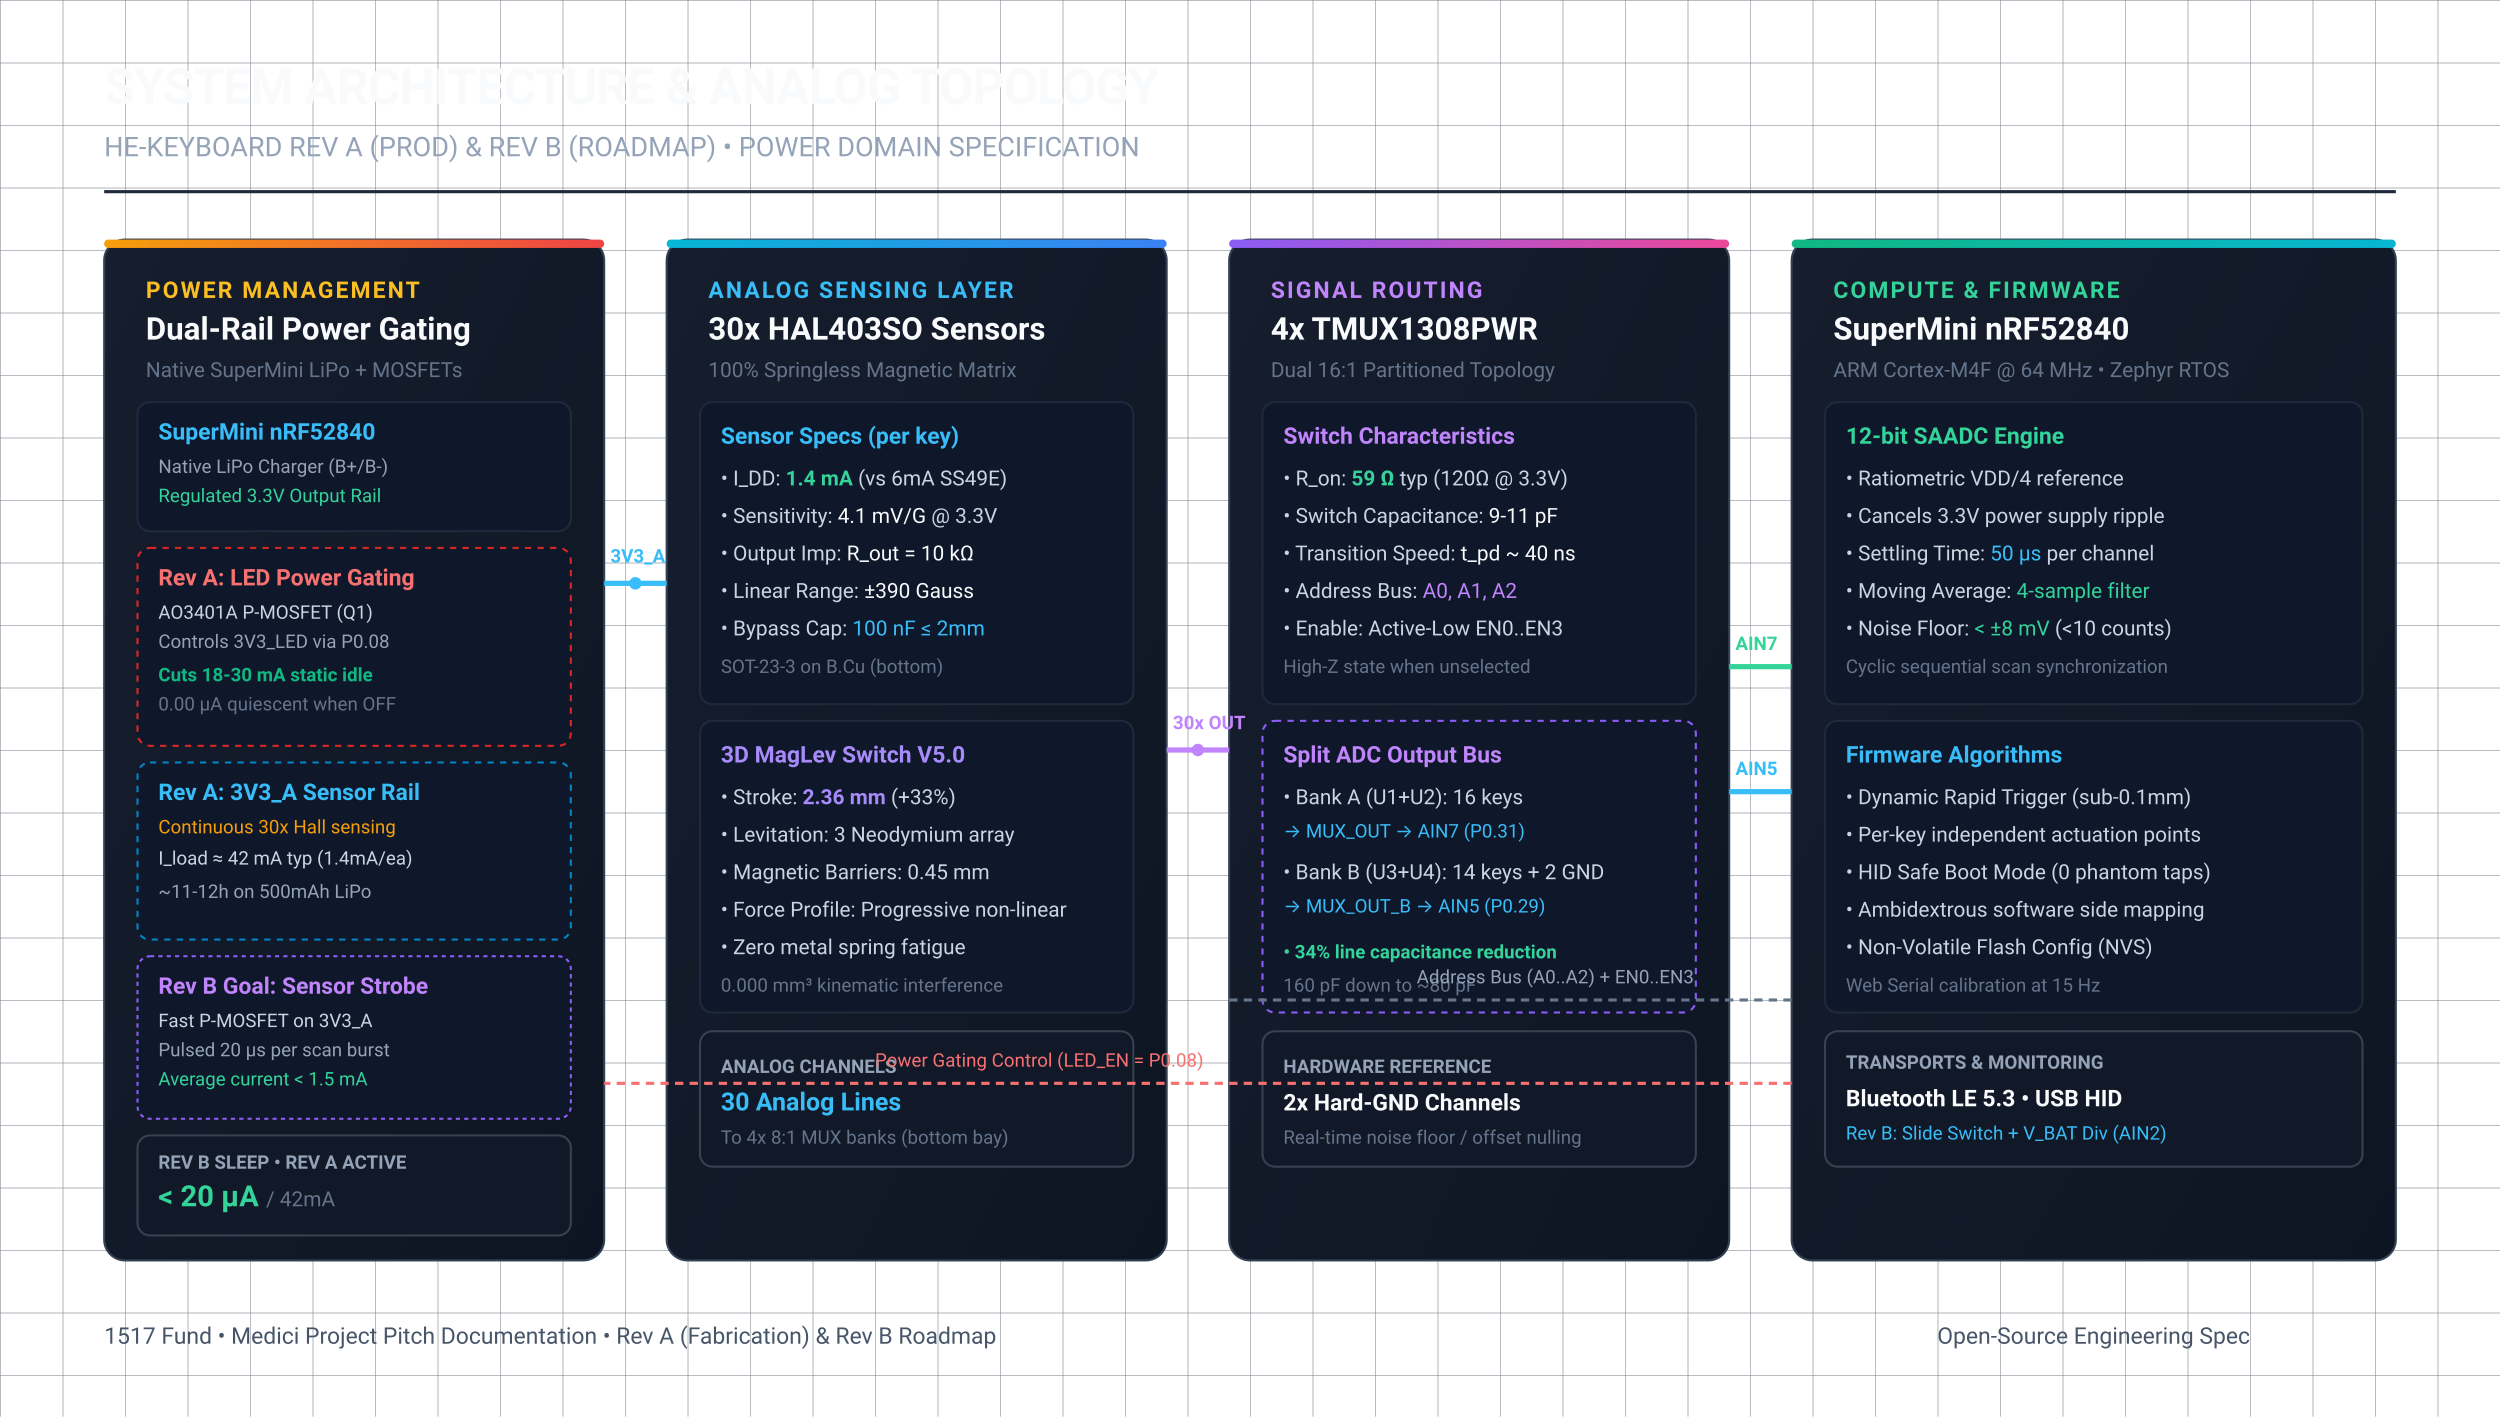
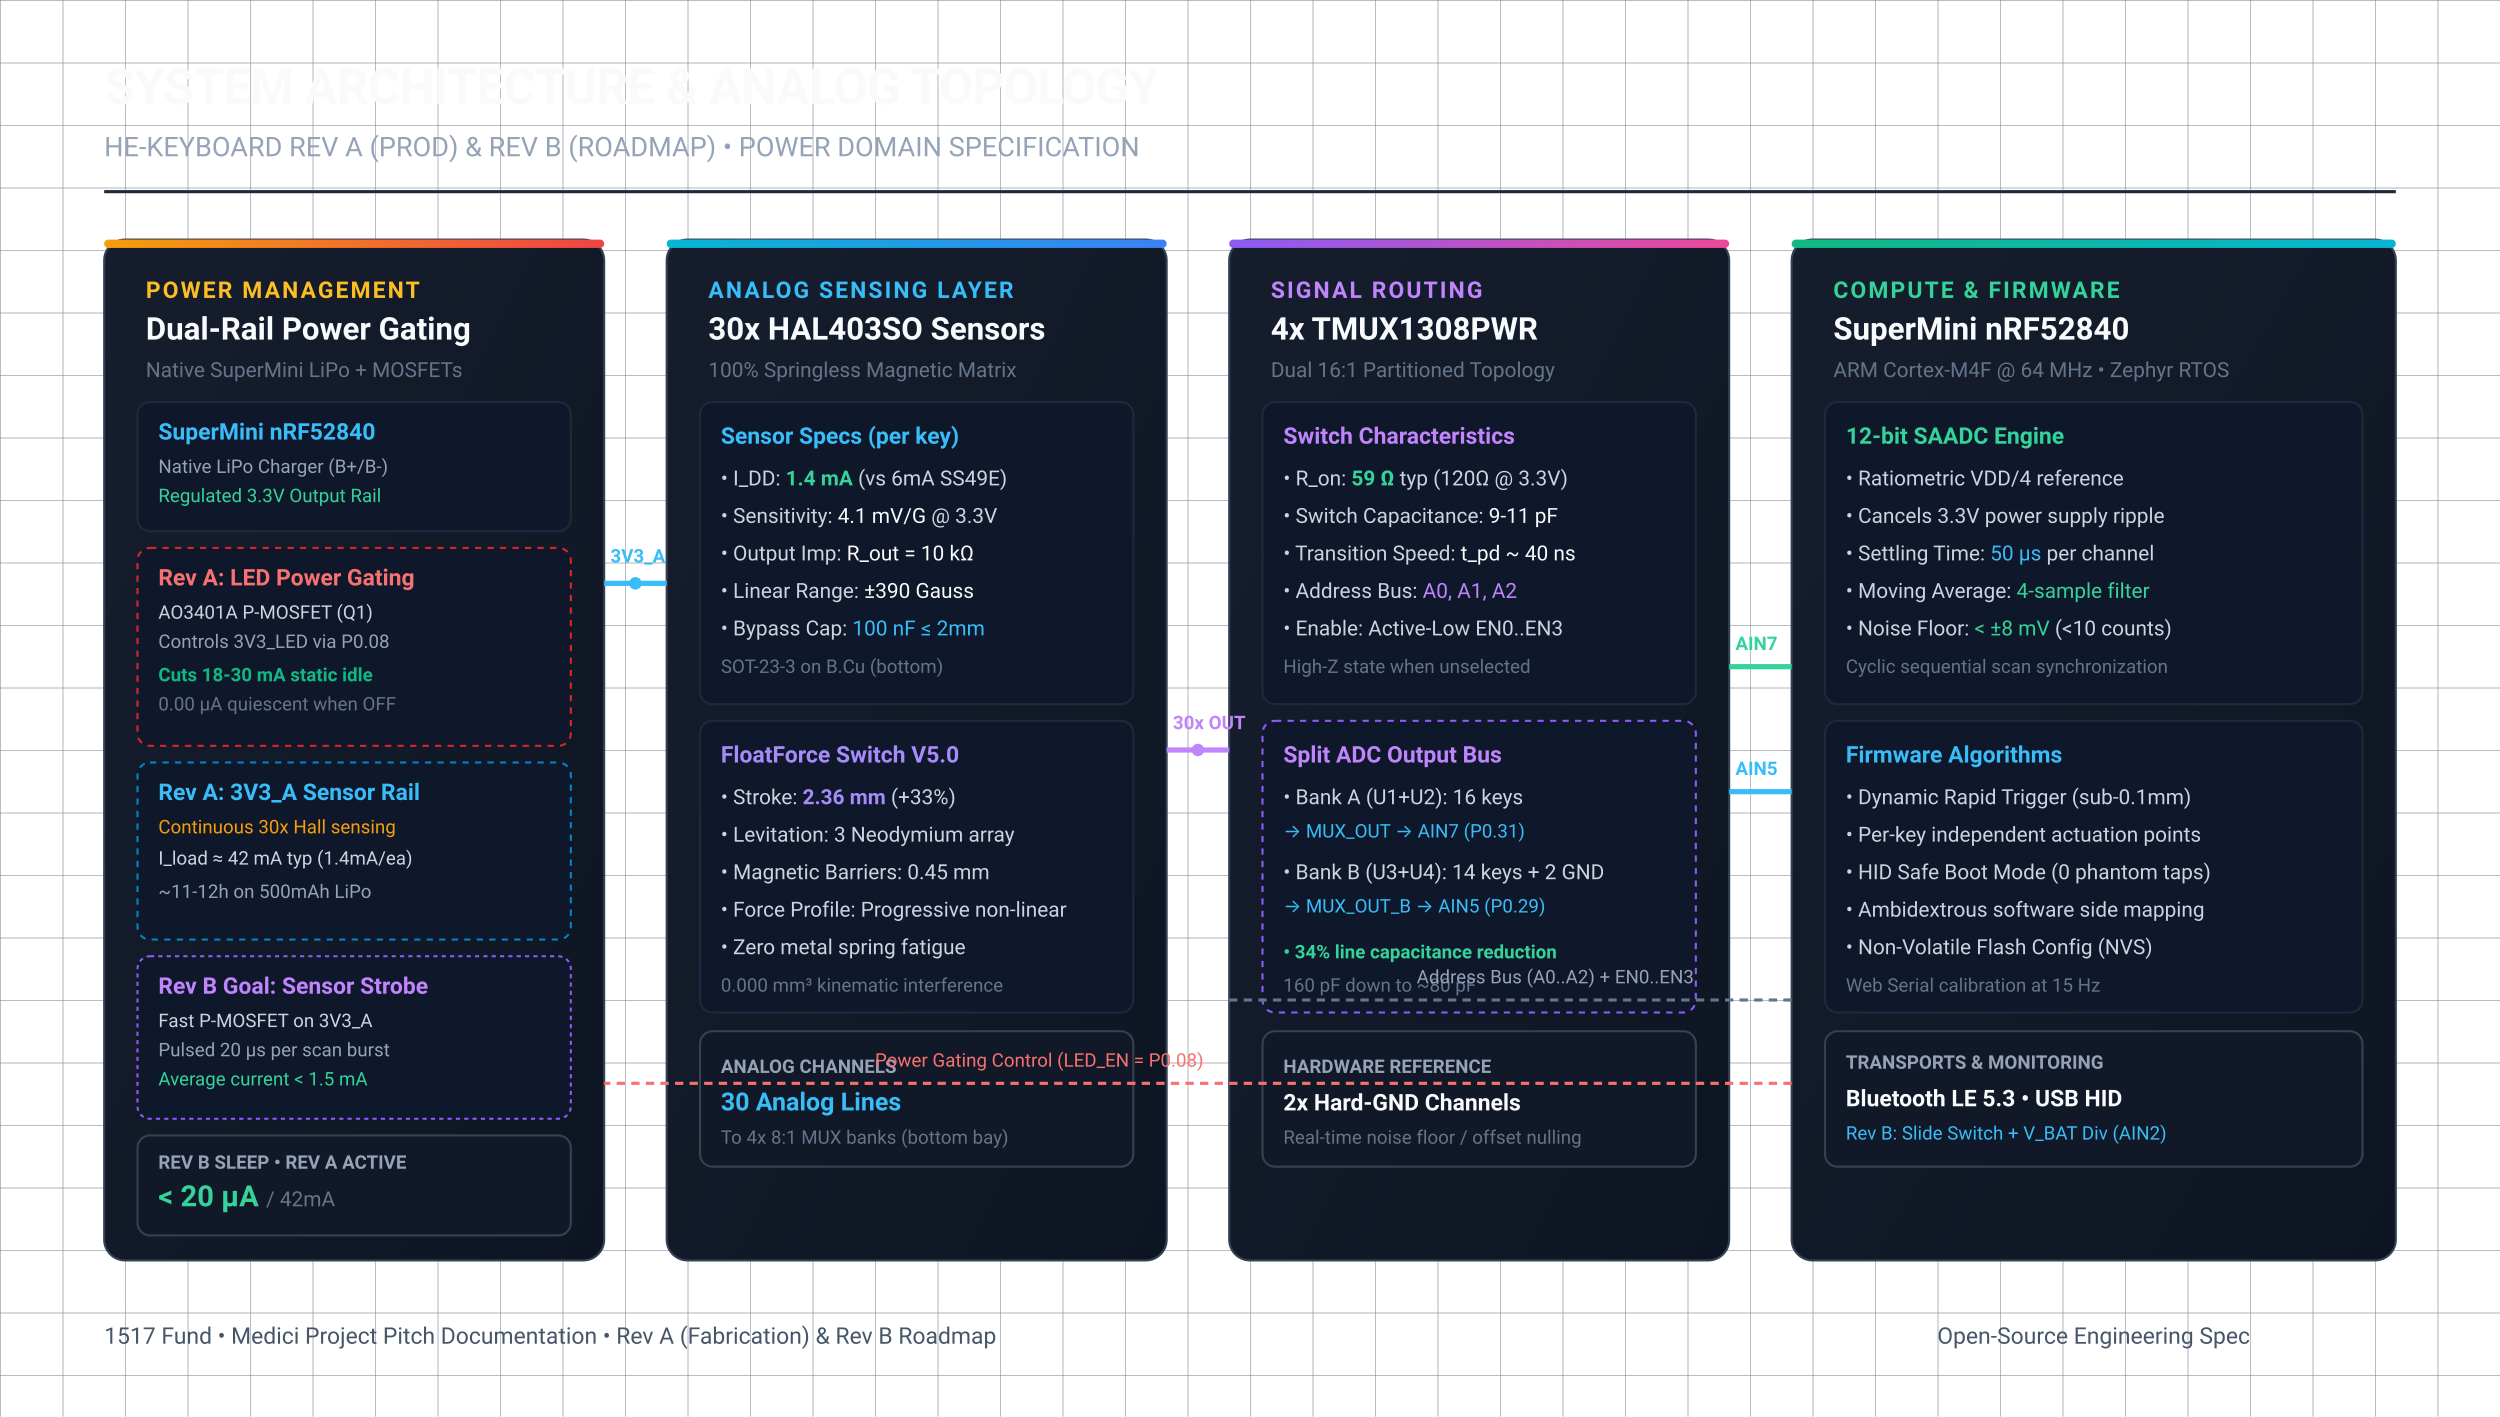
<svg xmlns="http://www.w3.org/2000/svg" viewBox="0 0 1200 680" width="1200" height="680" style="background-color: #0b0f17; font-family: ui-sans-serif, system-ui, -apple-system, BlinkMacSystemFont, 'Segoe UI', Roboto, sans-serif;">
  <defs>
    <linearGradient id="cardBg" x1="0%" y1="0%" x2="100%" y2="100%">
      <stop offset="0%" stop-color="#161e2e" />
      <stop offset="100%" stop-color="#0e1522" />
    </linearGradient>
    <linearGradient id="cyanGlow" x1="0%" y1="0%" x2="100%" y2="0%">
      <stop offset="0%" stop-color="#06b6d4" />
      <stop offset="100%" stop-color="#3b82f6" />
    </linearGradient>
    <linearGradient id="amberGlow" x1="0%" y1="0%" x2="100%" y2="0%">
      <stop offset="0%" stop-color="#f59e0b" />
      <stop offset="100%" stop-color="#ef4444" />
    </linearGradient>
    <linearGradient id="purpleGlow" x1="0%" y1="0%" x2="100%" y2="0%">
      <stop offset="0%" stop-color="#8b5cf6" />
      <stop offset="100%" stop-color="#ec4899" />
    </linearGradient>
    <linearGradient id="greenGlow" x1="0%" y1="0%" x2="100%" y2="0%">
      <stop offset="0%" stop-color="#10b981" />
      <stop offset="100%" stop-color="#06b6d4" />
    </linearGradient>
  </defs>
  <pattern id="grid" width="30" height="30" patternUnits="userSpaceOnUse">
    <path d="M 30 0 L 0 0 0 30" fill="none" stroke="#1f293d" stroke-width="0.5" stroke-opacity="0.6" />
  </pattern>
  <rect width="1200" height="680" fill="url(#grid)" />
  <text x="50" y="50" fill="#f8fafc" font-size="24" font-weight="700" letter-spacing="-0.5px">SYSTEM ARCHITECTURE &amp; ANALOG TOPOLOGY</text>
  <text x="50" y="75" fill="#94a3b8" font-size="13" font-mono="true">HE-KEYBOARD REV A (PROD) &amp; REV B (ROADMAP) • POWER DOMAIN SPECIFICATION</text>
  <line x1="50" y1="92" x2="1150" y2="92" stroke="#1e293b" stroke-width="1.5" />
  <g transform="translate(50, 115)">
    <rect width="240" height="490" rx="10" fill="url(#cardBg)" stroke="#334155" stroke-width="1" />
    <rect x="0" y="0" width="240" height="4" rx="2" fill="url(#amberGlow)" />
    <text x="20" y="28" fill="#fbbf24" font-size="11" font-weight="700" letter-spacing="1px">POWER MANAGEMENT</text>
    <text x="20" y="48" fill="#f8fafc" font-size="15" font-weight="600">Dual-Rail Power Gating</text>
    <text x="20" y="66" fill="#64748b" font-size="10">Native SuperMini LiPo + MOSFETs</text>
    <rect x="16" y="78" width="208" height="62" rx="6" fill="#0f172a" stroke="#1e293b" />
    <text x="26" y="96" fill="#38bdf8" font-size="11" font-weight="600">SuperMini nRF52840</text>
    <text x="26" y="112" fill="#94a3b8" font-size="9">Native LiPo Charger (B+/B-)</text>
    <text x="26" y="126" fill="#34d399" font-size="9">Regulated 3.3V Output Rail</text>
    <rect x="16" y="148" width="208" height="95" rx="6" fill="#0f172a" stroke="#dc2626" stroke-dasharray="3,3" />
    <text x="26" y="166" fill="#f87171" font-size="11" font-weight="600">Rev A: LED Power Gating</text>
    <text x="26" y="182" fill="#cbd5e1" font-size="9">AO3401A P-MOSFET (Q1)</text>
    <text x="26" y="196" fill="#94a3b8" font-size="9">Controls 3V3_LED via P0.08</text>
    <text x="26" y="212" fill="#10b981" font-size="9" font-weight="600">Cuts 18-30 mA static idle</text>
    <text x="26" y="226" fill="#64748b" font-size="9">0.00 µA quiescent when OFF</text>
    <rect x="16" y="251" width="208" height="85" rx="6" fill="#0f172a" stroke="#0284c7" stroke-dasharray="3,3" />
    <text x="26" y="269" fill="#38bdf8" font-size="11" font-weight="600">Rev A: 3V3_A Sensor Rail</text>
    <text x="26" y="285" fill="#f59e0b" font-size="9">Continuous 30x Hall sensing</text>
    <text x="26" y="300" fill="#cbd5e1" font-size="9">I_load ≈ 42 mA typ (1.4mA/ea)</text>
    <text x="26" y="316" fill="#94a3b8" font-size="9">~11-12h on 500mAh LiPo</text>
    <rect x="16" y="344" width="208" height="78" rx="6" fill="#0f172a" stroke="#8b5cf6" stroke-dasharray="2,2" />
    <text x="26" y="362" fill="#c084fc" font-size="11" font-weight="600">Rev B Goal: Sensor Strobe</text>
    <text x="26" y="378" fill="#cbd5e1" font-size="9">Fast P-MOSFET on 3V3_A</text>
    <text x="26" y="392" fill="#94a3b8" font-size="9">Pulsed 20 µs per scan burst</text>
    <text x="26" y="406" fill="#34d399" font-size="9">Average current &lt; 1.5 mA</text>
    <rect x="16" y="430" width="208" height="48" rx="6" fill="#111827" stroke="#374151" />
    <text x="26" y="446" fill="#94a3b8" font-size="9" font-weight="600">REV B SLEEP • REV A ACTIVE</text>
    <text x="26" y="464" fill="#34d399" font-size="14" font-weight="700">&lt; 20 µA <tspan fill="#64748b" font-size="10" font-weight="normal">/ 42mA</tspan>
    </text>
  </g>
  <g transform="translate(320, 115)">
    <rect width="240" height="490" rx="10" fill="url(#cardBg)" stroke="#334155" stroke-width="1" />
    <rect x="0" y="0" width="240" height="4" rx="2" fill="url(#cyanGlow)" />
    <text x="20" y="28" fill="#38bdf8" font-size="11" font-weight="700" letter-spacing="1px">ANALOG SENSING LAYER</text>
    <text x="20" y="48" fill="#f8fafc" font-size="15" font-weight="600">30x HAL403SO Sensors</text>
    <text x="20" y="66" fill="#64748b" font-size="10">100% Springless Magnetic Matrix</text>
    <rect x="16" y="78" width="208" height="145" rx="6" fill="#0f172a" stroke="#1e293b" />
    <text x="26" y="98" fill="#38bdf8" font-size="11" font-weight="600">Sensor Specs (per key)</text>
    <text x="26" y="118" fill="#cbd5e1" font-size="10">• I_DD: <tspan fill="#34d399" font-weight="700">1.4 mA</tspan> (vs 6mA SS49E)</text>
    <text x="26" y="136" fill="#cbd5e1" font-size="10">• Sensitivity: <tspan fill="#f8fafc">4.1 mV/G</tspan> @ 3.3V</text>
    <text x="26" y="154" fill="#cbd5e1" font-size="10">• Output Imp: <tspan fill="#f8fafc">R_out = 10 kΩ</tspan>
    </text>
    <text x="26" y="172" fill="#cbd5e1" font-size="10">• Linear Range: <tspan fill="#f8fafc">±390 Gauss</tspan>
    </text>
    <text x="26" y="190" fill="#cbd5e1" font-size="10">• Bypass Cap: <tspan fill="#38bdf8">100 nF ≤ 2mm</tspan>
    </text>
    <text x="26" y="208" fill="#64748b" font-size="9">SOT-23-3 on B.Cu (bottom)</text>
    <rect x="16" y="231" width="208" height="140" rx="6" fill="#0f172a" stroke="#1e293b" />
-     <text x="26" y="251" fill="#a78bfa" font-size="11" font-weight="600">3D MagLev Switch V5.0</text>
+     <text x="26" y="251" fill="#a78bfa" font-size="11" font-weight="600">FloatForce Switch V5.0</text>
    <text x="26" y="271" fill="#cbd5e1" font-size="10">• Stroke: <tspan fill="#a78bfa" font-weight="700">2.36 mm</tspan> (+33%)</text>
    <text x="26" y="289" fill="#cbd5e1" font-size="10">• Levitation: 3 Neodymium array</text>
    <text x="26" y="307" fill="#cbd5e1" font-size="10">• Magnetic Barriers: 0.45 mm</text>
    <text x="26" y="325" fill="#cbd5e1" font-size="10">• Force Profile: Progressive non-linear</text>
    <text x="26" y="343" fill="#cbd5e1" font-size="10">• Zero metal spring fatigue</text>
    <text x="26" y="361" fill="#64748b" font-size="9">0.000 mm³ kinematic interference</text>
    <rect x="16" y="380" width="208" height="65" rx="6" fill="#111827" stroke="#374151" />
    <text x="26" y="400" fill="#94a3b8" font-size="9" font-weight="600">ANALOG CHANNELS</text>
    <text x="26" y="418" fill="#38bdf8" font-size="12" font-weight="700">30 Analog Lines</text>
    <text x="26" y="434" fill="#64748b" font-size="9">To 4x 8:1 MUX banks (bottom bay)</text>
  </g>
  <g transform="translate(590, 115)">
    <rect width="240" height="490" rx="10" fill="url(#cardBg)" stroke="#334155" stroke-width="1" />
    <rect x="0" y="0" width="240" height="4" rx="2" fill="url(#purpleGlow)" />
    <text x="20" y="28" fill="#c084fc" font-size="11" font-weight="700" letter-spacing="1px">SIGNAL ROUTING</text>
    <text x="20" y="48" fill="#f8fafc" font-size="15" font-weight="600">4x TMUX1308PWR</text>
    <text x="20" y="66" fill="#64748b" font-size="10">Dual 16:1 Partitioned Topology</text>
    <rect x="16" y="78" width="208" height="145" rx="6" fill="#0f172a" stroke="#1e293b" />
    <text x="26" y="98" fill="#c084fc" font-size="11" font-weight="600">Switch Characteristics</text>
    <text x="26" y="118" fill="#cbd5e1" font-size="10">• R_on: <tspan fill="#34d399" font-weight="700">59 Ω</tspan> typ (120Ω @ 3.3V)</text>
    <text x="26" y="136" fill="#cbd5e1" font-size="10">• Switch Capacitance: <tspan fill="#f8fafc">9-11 pF</tspan>
    </text>
    <text x="26" y="154" fill="#cbd5e1" font-size="10">• Transition Speed: <tspan fill="#f8fafc">t_pd ~ 40 ns</tspan>
    </text>
    <text x="26" y="172" fill="#cbd5e1" font-size="10">• Address Bus: <tspan fill="#c084fc">A0, A1, A2</tspan>
    </text>
    <text x="26" y="190" fill="#cbd5e1" font-size="10">• Enable: Active-Low EN0..EN3</text>
    <text x="26" y="208" fill="#64748b" font-size="9">High-Z state when unselected</text>
    <rect x="16" y="231" width="208" height="140" rx="6" fill="#0f172a" stroke="#8b5cf6" stroke-dasharray="3,3" />
    <text x="26" y="251" fill="#c084fc" font-size="11" font-weight="600">Split ADC Output Bus</text>
    <text x="26" y="271" fill="#cbd5e1" font-size="10">• Bank A (U1+U2): 16 keys</text>
    <text x="26" y="287" fill="#38bdf8" font-size="9">→ MUX_OUT → AIN7 (P0.31)</text>
    <text x="26" y="307" fill="#cbd5e1" font-size="10">• Bank B (U3+U4): 14 keys + 2 GND</text>
    <text x="26" y="323" fill="#38bdf8" font-size="9">→ MUX_OUT_B → AIN5 (P0.29)</text>
    <text x="26" y="345" fill="#34d399" font-size="9" font-weight="600">• 34% line capacitance reduction</text>
    <text x="26" y="361" fill="#64748b" font-size="9">160 pF down to ~80 pF</text>
    <rect x="16" y="380" width="208" height="65" rx="6" fill="#111827" stroke="#374151" />
    <text x="26" y="400" fill="#94a3b8" font-size="9" font-weight="600">HARDWARE REFERENCE</text>
    <text x="26" y="418" fill="#f8fafc" font-size="11" font-weight="600">2x Hard-GND Channels</text>
    <text x="26" y="434" fill="#64748b" font-size="9">Real-time noise floor / offset nulling</text>
  </g>
  <g transform="translate(860, 115)">
    <rect width="290" height="490" rx="10" fill="url(#cardBg)" stroke="#334155" stroke-width="1" />
    <rect x="0" y="0" width="290" height="4" rx="2" fill="url(#greenGlow)" />
    <text x="20" y="28" fill="#34d399" font-size="11" font-weight="700" letter-spacing="1px">COMPUTE &amp; FIRMWARE</text>
    <text x="20" y="48" fill="#f8fafc" font-size="15" font-weight="600">SuperMini nRF52840</text>
    <text x="20" y="66" fill="#64748b" font-size="10">ARM Cortex-M4F @ 64 MHz • Zephyr RTOS</text>
    <rect x="16" y="78" width="258" height="145" rx="6" fill="#0f172a" stroke="#1e293b" />
    <text x="26" y="98" fill="#34d399" font-size="11" font-weight="600">12-bit SAADC Engine</text>
    <text x="26" y="118" fill="#cbd5e1" font-size="10">• Ratiometric VDD/4 reference</text>
    <text x="26" y="136" fill="#cbd5e1" font-size="10">• Cancels 3.3V power supply ripple</text>
    <text x="26" y="154" fill="#cbd5e1" font-size="10">• Settling Time: <tspan fill="#38bdf8">50 µs</tspan> per channel</text>
    <text x="26" y="172" fill="#cbd5e1" font-size="10">• Moving Average: <tspan fill="#34d399">4-sample filter</tspan>
    </text>
    <text x="26" y="190" fill="#cbd5e1" font-size="10">• Noise Floor: <tspan fill="#34d399">&lt; ±8 mV</tspan> (&lt;10 counts)</text>
    <text x="26" y="208" fill="#64748b" font-size="9">Cyclic sequential scan synchronization</text>
    <rect x="16" y="231" width="258" height="140" rx="6" fill="#0f172a" stroke="#1e293b" />
    <text x="26" y="251" fill="#38bdf8" font-size="11" font-weight="600">Firmware Algorithms</text>
    <text x="26" y="271" fill="#cbd5e1" font-size="10">• Dynamic Rapid Trigger (sub-0.1mm)</text>
    <text x="26" y="289" fill="#cbd5e1" font-size="10">• Per-key independent actuation points</text>
    <text x="26" y="307" fill="#cbd5e1" font-size="10">• HID Safe Boot Mode (0 phantom taps)</text>
    <text x="26" y="325" fill="#cbd5e1" font-size="10">• Ambidextrous software side mapping</text>
    <text x="26" y="343" fill="#cbd5e1" font-size="10">• Non-Volatile Flash Config (NVS)</text>
    <text x="26" y="361" fill="#64748b" font-size="9">Web Serial calibration at 15 Hz</text>
    <rect x="16" y="380" width="258" height="65" rx="6" fill="#111827" stroke="#374151" />
    <text x="26" y="398" fill="#94a3b8" font-size="9" font-weight="600">TRANSPORTS &amp; MONITORING</text>
    <text x="26" y="416" fill="#f8fafc" font-size="11" font-weight="600">Bluetooth LE 5.3 • USB HID</text>
    <text x="26" y="432" fill="#38bdf8" font-size="9">Rev B: Slide Switch + V_BAT Div (AIN2)</text>
  </g>
  <path d="M 290 280 L 320 280" stroke="#38bdf8" stroke-width="2.5" />
  <circle cx="305" cy="280" r="3" fill="#38bdf8" />
  <text x="293" y="270" fill="#38bdf8" font-size="9" font-weight="600">3V3_A</text>
  <path d="M 560 360 L 590 360" stroke="#c084fc" stroke-width="2.5" />
  <circle cx="575" cy="360" r="3" fill="#c084fc" />
  <text x="563" y="350" fill="#c084fc" font-size="9" font-weight="600">30x OUT</text>
  <path d="M 830 320 L 860 320" stroke="#34d399" stroke-width="2.5" />
  <path d="M 830 380 L 860 380" stroke="#38bdf8" stroke-width="2.5" />
  <text x="833" y="312" fill="#34d399" font-size="9" font-weight="600">AIN7</text>
  <text x="833" y="372" fill="#38bdf8" font-size="9" font-weight="600">AIN5</text>
  <path d="M 860 480 L 590 480" stroke="#64748b" stroke-width="1.5" stroke-dasharray="4,3" />
  <text x="680" y="472" fill="#94a3b8" font-size="9">Address Bus (A0..A2) + EN0..EN3</text>
  <path d="M 860 520 L 290 520" stroke="#f87171" stroke-width="1.5" stroke-dasharray="4,3" />
  <text x="420" y="512" fill="#f87171" font-size="9">Power Gating Control (LED_EN = P0.08)</text>
  <text x="50" y="645" fill="#475569" font-size="11">1517 Fund • Medici Project Pitch Documentation • Rev A (Fabrication) &amp; Rev B Roadmap</text>
  <text x="1080" y="645" fill="#475569" font-size="11" text-anchor="end">Open-Source Engineering Spec</text>
</svg>
